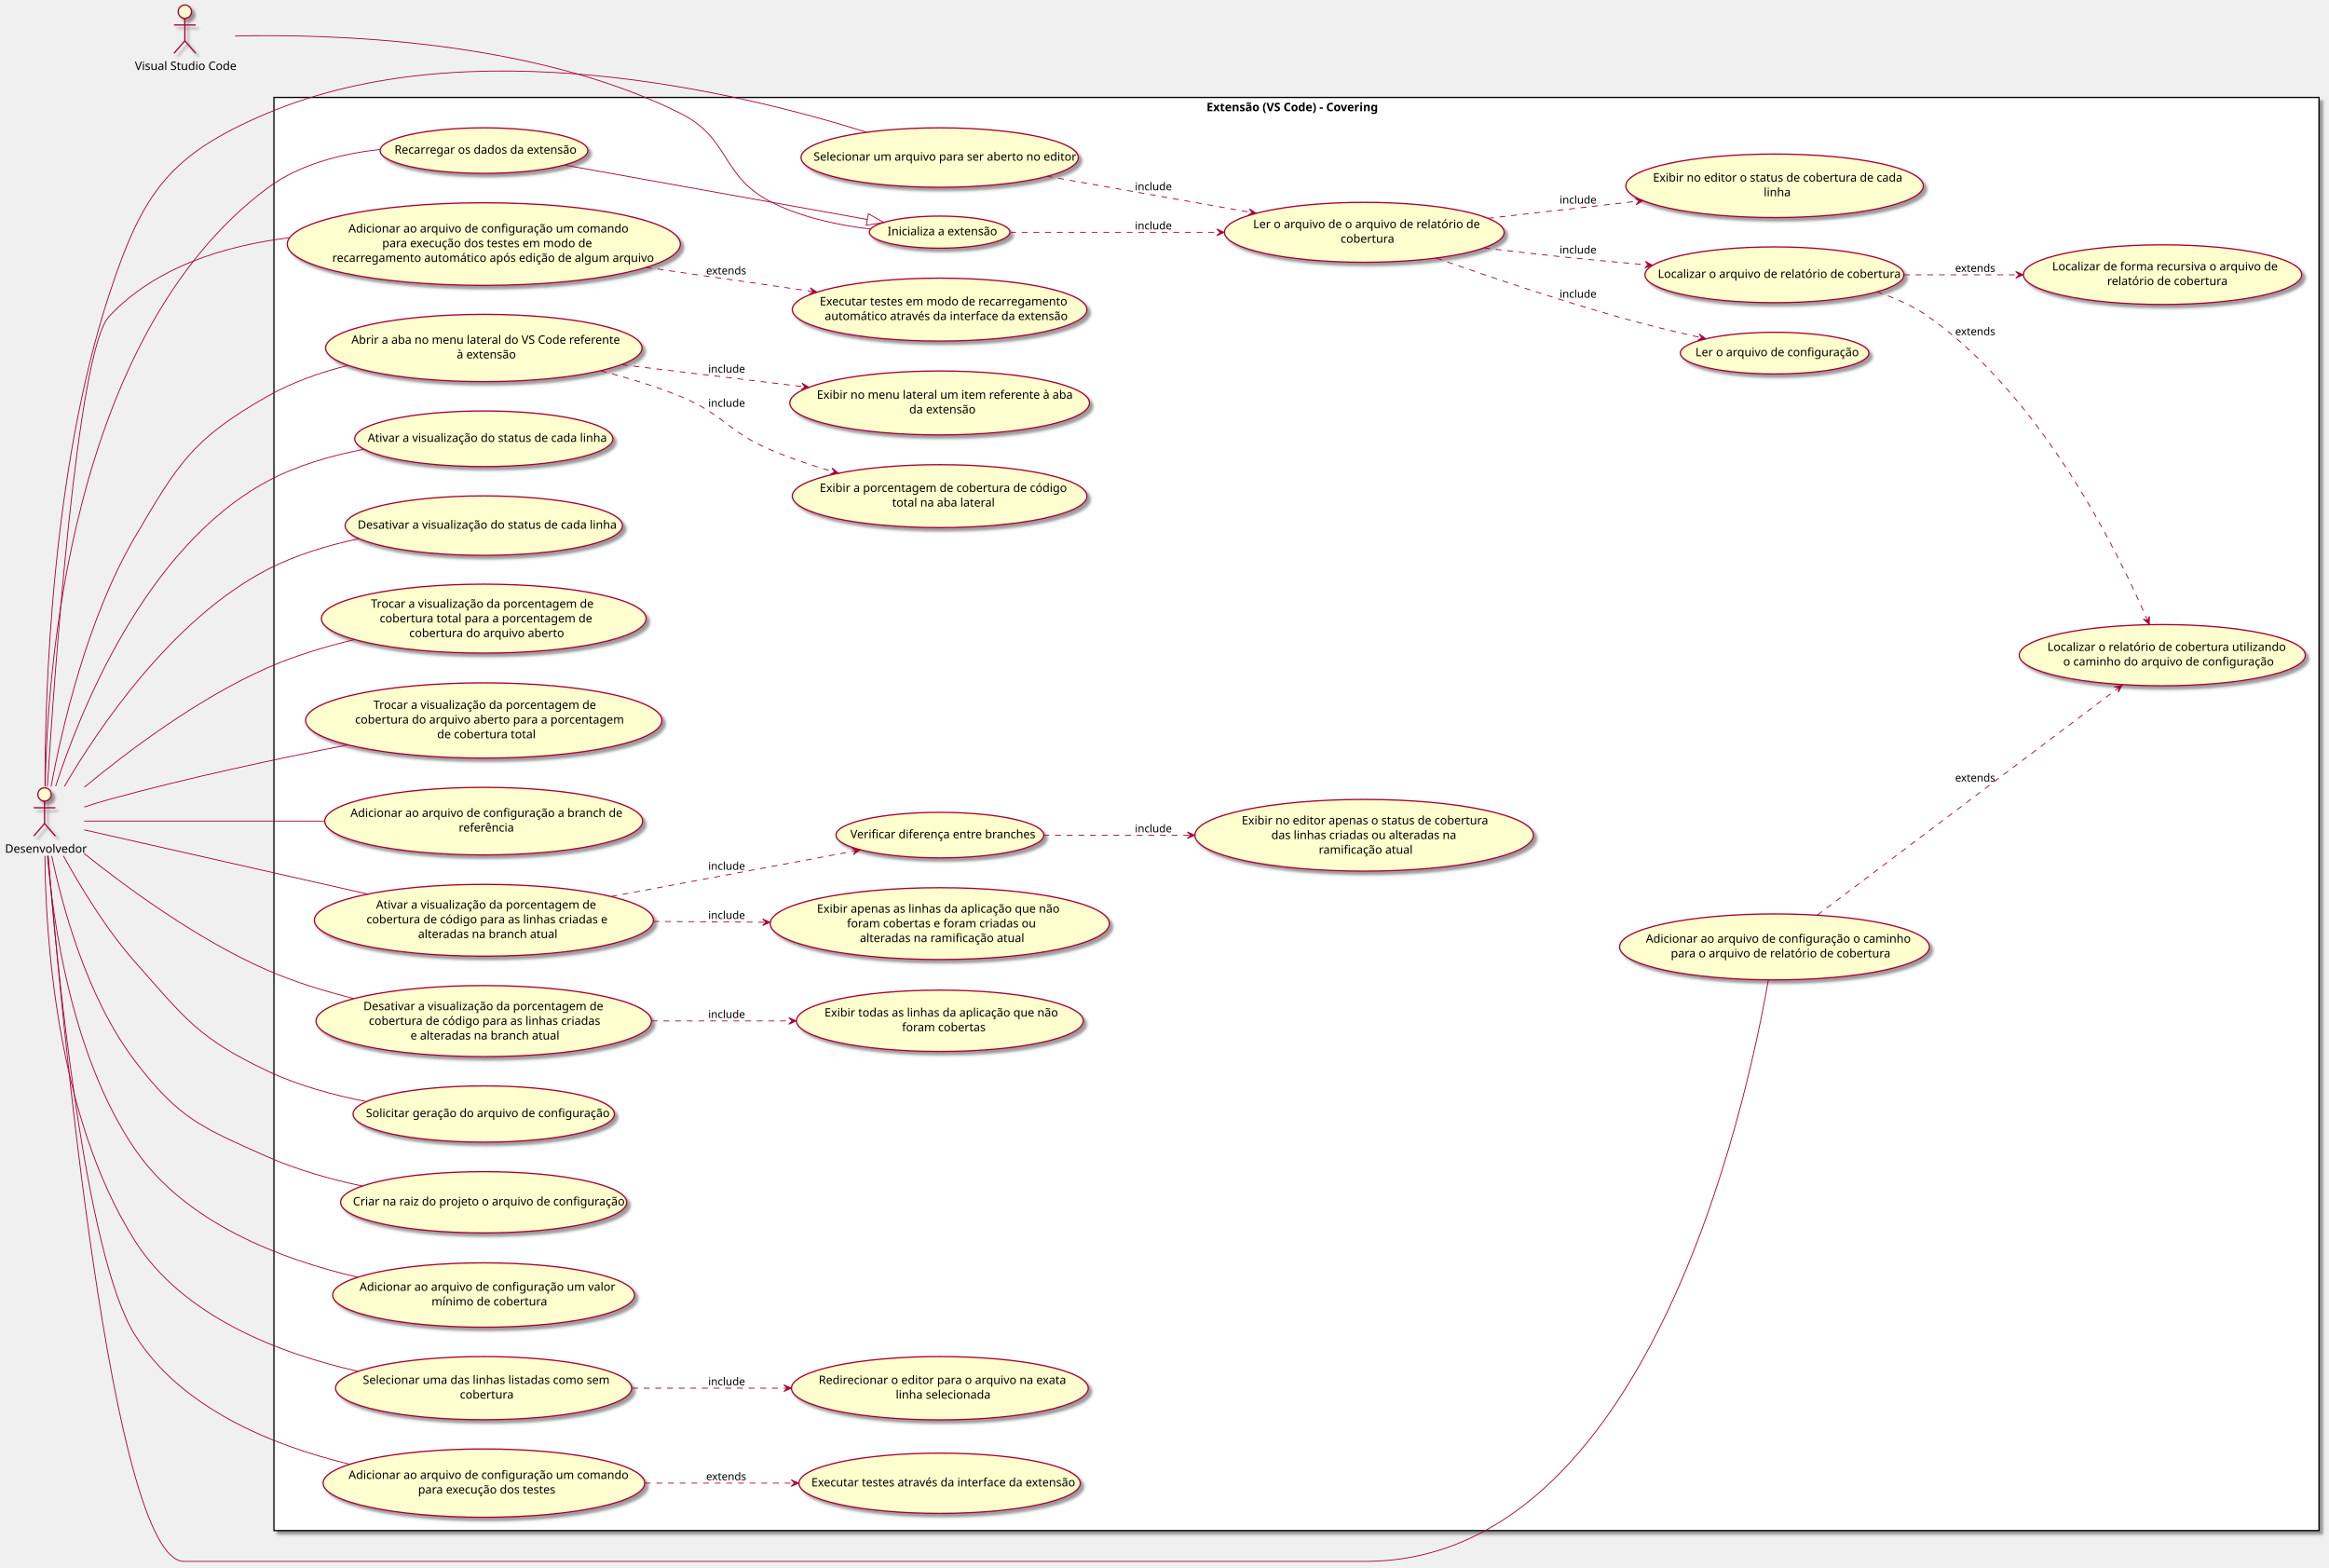
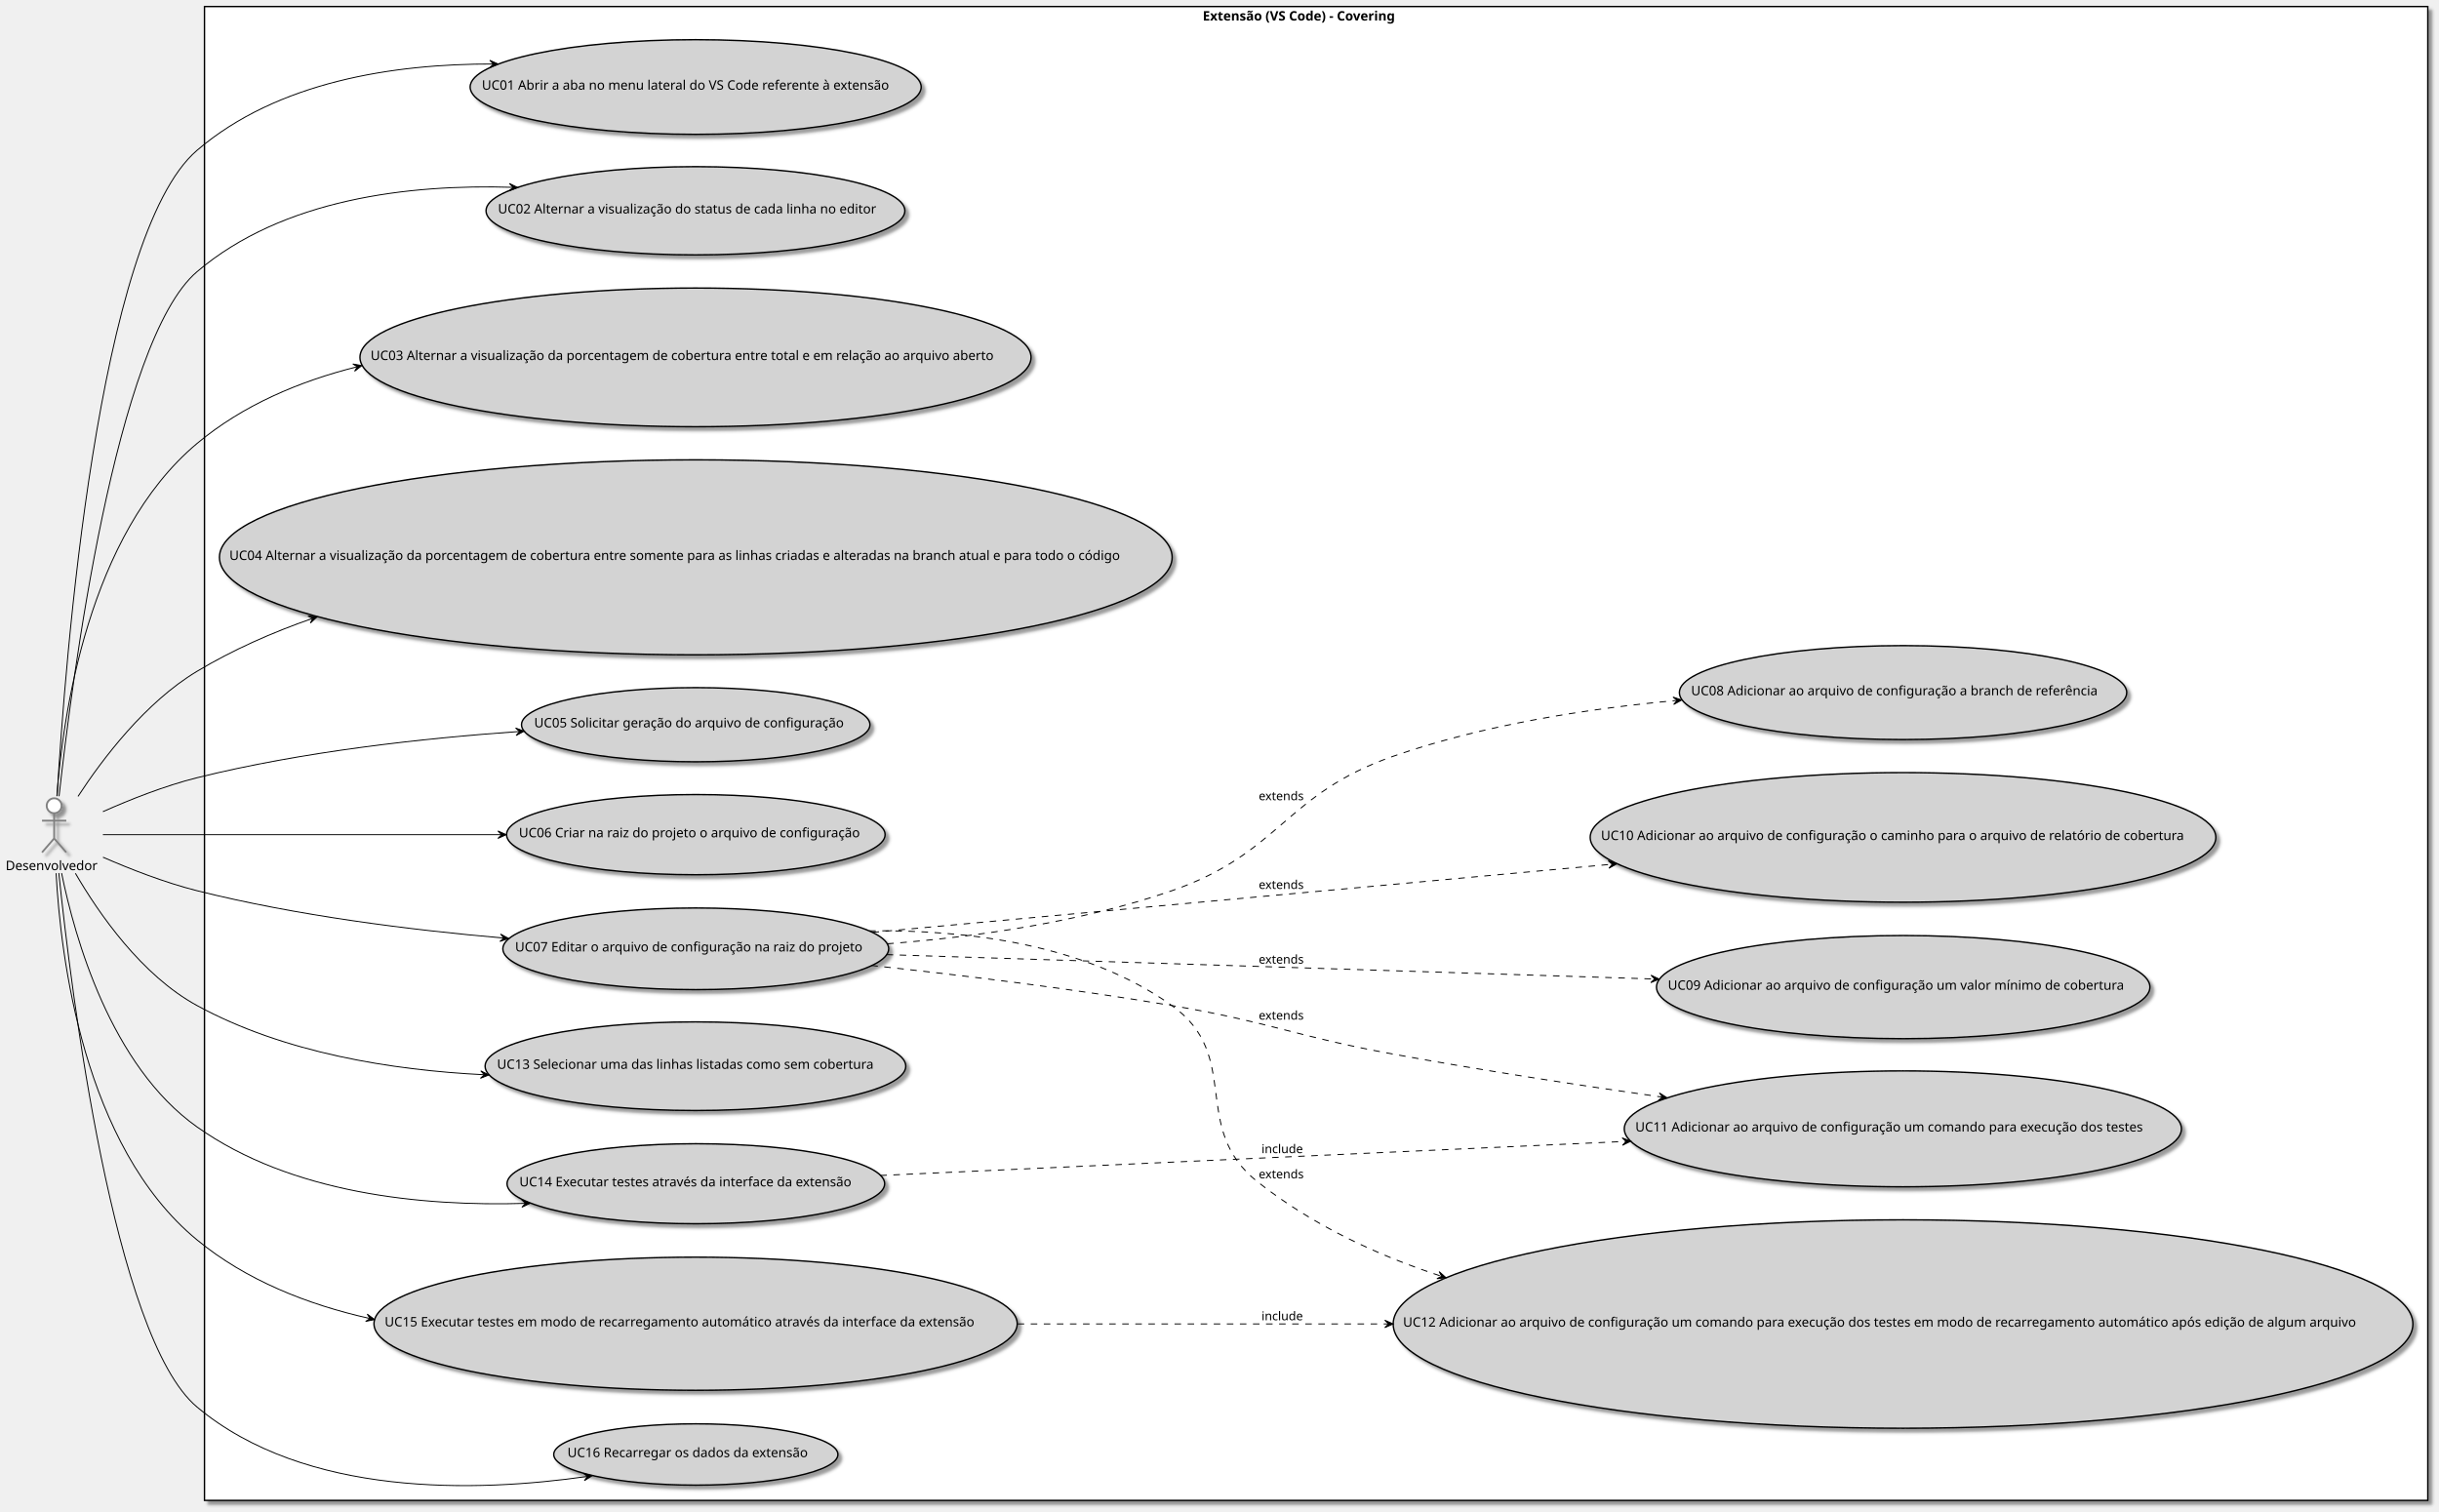
- <svg xmlns="http://www.w3.org/2000/svg" contentScriptType="application/ecmascript" contentStyleType="text/css" height="1882px" preserveAspectRatio="none" style="width:2797px;height:1882px;background:#FFFFFF;" version="1.1" viewBox="0 0 2797 1882" width="2797px" zoomAndPan="magnify">
+ <svg xmlns="http://www.w3.org/2000/svg" contentScriptType="application/ecmascript" contentStyleType="text/css" height="1619px" preserveAspectRatio="none" style="width:2612px;height:1619px;background:#FFFFFF;" version="1.1" viewBox="0 0 2612 1619" width="2612px" zoomAndPan="magnify">
  <defs>
-     <filter height="300%" id="fg1jw06of1gmp" width="300%" x="-1" y="-1">
+     <filter height="300%" id="fk56dog930phu" width="300%" x="-1" y="-1">
      <feGaussianBlur result="blurOut" stdDeviation="2.0" />
      <feColorMatrix in="blurOut" result="blurOut2" type="matrix" values="0 0 0 0 0 0 0 0 0 0 0 0 0 0 0 0 0 0 .4 0" />
      <feOffset dx="4.0" dy="4.0" in="blurOut2" result="blurOut3" />
      <feBlend in="SourceGraphic" in2="blurOut3" mode="normal" />
    </filter>
  </defs>
  <g>
-     <rect fill="#FFFFFF" filter="url(#fg1jw06of1gmp)" height="1721" style="stroke:#000000;stroke-width:1.5;" width="2456" x="329" y="117" />
-     <text fill="#000000" font-family="sans-serif" font-size="14" font-weight="bold" lengthAdjust="spacing" textLength="216" x="1449" y="133.533">Extensão (VS Code) - Covering</text>
-     <ellipse cx="1128.427" cy="278.785" fill="#FEFECE" filter="url(#fg1jw06of1gmp)" rx="84.427" ry="19.285" style="stroke:#A80036;stroke-width:1.5;" />
-     <text fill="#000000" font-family="sans-serif" font-size="14" lengthAdjust="spacing" textLength="125" x="1065.927" y="282.514">Inicializa a extensão</text>
-     <ellipse cx="1638.462" cy="278.992" fill="#FEFECE" filter="url(#fg1jw06of1gmp)" rx="167.962" ry="35.992" style="stroke:#A80036;stroke-width:1.5;" />
-     <text fill="#000000" font-family="sans-serif" font-size="14" lengthAdjust="spacing" textLength="263" x="1504.962" y="273.916">Ler o arquivo de o arquivo de relatório de</text>
-     <text fill="#000000" font-family="sans-serif" font-size="14" lengthAdjust="spacing" textLength="61" x="1609.962" y="291.526">cobertura</text>
-     <ellipse cx="2130.993" cy="329.999" fill="#FEFECE" filter="url(#fg1jw06of1gmp)" rx="155.493" ry="33.499" style="stroke:#A80036;stroke-width:1.5;" />
-     <text fill="#000000" font-family="sans-serif" font-size="14" lengthAdjust="spacing" textLength="280" x="1990.993" y="333.727">Localizar o arquivo de relatório de cobertura</text>
-     <ellipse cx="2597.117" cy="329.824" fill="#FEFECE" filter="url(#fg1jw06of1gmp)" rx="167.117" ry="35.824" style="stroke:#A80036;stroke-width:1.5;" />
-     <text fill="#000000" font-family="sans-serif" font-size="14" lengthAdjust="spacing" textLength="261" x="2464.617" y="324.747">Localizar de forma recursiva o arquivo de</text>
-     <text fill="#000000" font-family="sans-serif" font-size="14" lengthAdjust="spacing" textLength="137" x="2530.617" y="342.357">relatório de cobertura</text>
-     <ellipse cx="2596.785" cy="786.757" fill="#FEFECE" filter="url(#fg1jw06of1gmp)" rx="171.785" ry="36.757" style="stroke:#A80036;stroke-width:1.5;" />
-     <text fill="#000000" font-family="sans-serif" font-size="14" lengthAdjust="spacing" textLength="272" x="2458.785" y="781.681">Localizar o relatório de cobertura utilizando</text>
-     <text fill="#000000" font-family="sans-serif" font-size="14" lengthAdjust="spacing" textLength="242" x="2477.785" y="799.29">o caminho do arquivo de configuração</text>
-     <ellipse cx="1128.537" cy="189.207" fill="#FEFECE" filter="url(#fg1jw06of1gmp)" rx="166.537" ry="35.707" style="stroke:#A80036;stroke-width:1.5;" />
-     <text fill="#000000" font-family="sans-serif" font-size="14" lengthAdjust="spacing" textLength="303" x="977.037" y="192.936">Selecionar um arquivo para ser aberto no editor</text>
-     <ellipse cx="2131.16" cy="223.132" fill="#FEFECE" filter="url(#fg1jw06of1gmp)" rx="178.66" ry="38.132" style="stroke:#A80036;stroke-width:1.5;" />
-     <text fill="#000000" font-family="sans-serif" font-size="14" lengthAdjust="spacing" textLength="288" x="1985.159" y="218.056">Exibir no editor o status de cobertura de cada</text>
-     <text fill="#000000" font-family="sans-serif" font-size="14" lengthAdjust="spacing" textLength="30" x="2118.16" y="235.665">linha</text>
-     <ellipse cx="581.022" cy="417.904" fill="#FEFECE" filter="url(#fg1jw06of1gmp)" rx="190.022" ry="40.404" style="stroke:#A80036;stroke-width:1.5;" />
-     <text fill="#000000" font-family="sans-serif" font-size="14" lengthAdjust="spacing" textLength="314" x="422.022" y="412.828">Abrir a aba no menu lateral do VS Code referente</text>
-     <text fill="#000000" font-family="sans-serif" font-size="14" lengthAdjust="spacing" textLength="69" x="548.522" y="430.438">à extensão</text>
-     <ellipse cx="1128.459" cy="483.892" fill="#FEFECE" filter="url(#fg1jw06of1gmp)" rx="179.959" ry="38.392" style="stroke:#A80036;stroke-width:1.5;" />
-     <text fill="#000000" font-family="sans-serif" font-size="14" lengthAdjust="spacing" textLength="291" x="980.959" y="478.816">Exibir no menu lateral um item referente à aba</text>
-     <text fill="#000000" font-family="sans-serif" font-size="14" lengthAdjust="spacing" textLength="77" x="1091.959" y="496.425">da extensão</text>
-     <ellipse cx="1128.432" cy="595.786" fill="#FEFECE" filter="url(#fg1jw06of1gmp)" rx="176.932" ry="37.786" style="stroke:#A80036;stroke-width:1.5;" />
-     <text fill="#000000" font-family="sans-serif" font-size="14" lengthAdjust="spacing" textLength="284" x="984.432" y="590.71">Exibir a porcentagem de cobertura de código</text>
-     <text fill="#000000" font-family="sans-serif" font-size="14" lengthAdjust="spacing" textLength="118" x="1071.432" y="608.32">total na aba lateral</text>
-     <ellipse cx="581.014" cy="526.903" fill="#FEFECE" filter="url(#fg1jw06of1gmp)" rx="155.014" ry="33.403" style="stroke:#A80036;stroke-width:1.5;" />
-     <text fill="#000000" font-family="sans-serif" font-size="14" lengthAdjust="spacing" textLength="279" x="441.514" y="530.631">Ativar a visualização do status de cada linha</text>
-     <ellipse cx="581.037" cy="631.207" fill="#FEFECE" filter="url(#fg1jw06of1gmp)" rx="166.537" ry="35.707" style="stroke:#A80036;stroke-width:1.5;" />
-     <text fill="#000000" font-family="sans-serif" font-size="14" lengthAdjust="spacing" textLength="303" x="429.537" y="634.936">Desativar a visualização do status de cada linha</text>
-     <ellipse cx="580.987" cy="742.898" fill="#FEFECE" filter="url(#fg1jw06of1gmp)" rx="194.987" ry="41.398" style="stroke:#A80036;stroke-width:1.5;" />
-     <text fill="#000000" font-family="sans-serif" font-size="14" lengthAdjust="spacing" textLength="261" x="445.487" y="729.805">Trocar a visualização da porcentagem de</text>
-     <text fill="#000000" font-family="sans-serif" font-size="14" lengthAdjust="spacing" textLength="244" x="455.987" y="747.414">cobertura total para a porcentagem de</text>
-     <text fill="#000000" font-family="sans-serif" font-size="14" lengthAdjust="spacing" textLength="177" x="491.487" y="765.024">cobertura do arquivo aberto</text>
-     <ellipse cx="580.957" cy="865.191" fill="#FEFECE" filter="url(#fg1jw06of1gmp)" rx="213.957" ry="45.191" style="stroke:#A80036;stroke-width:1.5;" />
-     <text fill="#000000" font-family="sans-serif" font-size="14" lengthAdjust="spacing" textLength="261" x="448.457" y="851.311">Trocar a visualização da porcentagem de</text>
-     <text fill="#000000" font-family="sans-serif" font-size="14" lengthAdjust="spacing" textLength="309" x="426.457" y="868.92">cobertura do arquivo aberto para a porcentagem</text>
-     <text fill="#000000" font-family="sans-serif" font-size="14" lengthAdjust="spacing" textLength="116" x="524.957" y="886.529">de cobertura  total</text>
-     <ellipse cx="580.905" cy="986.081" fill="#FEFECE" filter="url(#fg1jw06of1gmp)" rx="190.905" ry="40.581" style="stroke:#A80036;stroke-width:1.5;" />
-     <text fill="#000000" font-family="sans-serif" font-size="14" lengthAdjust="spacing" textLength="316" x="420.905" y="981.005">Adicionar ao arquivo de configuração a branch de</text>
-     <text fill="#000000" font-family="sans-serif" font-size="14" lengthAdjust="spacing" textLength="64" x="550.905" y="998.614">referência</text>
-     <ellipse cx="2131.177" cy="424.036" fill="#FEFECE" filter="url(#fg1jw06of1gmp)" rx="113.177" ry="25.035" style="stroke:#A80036;stroke-width:1.5;" />
-     <text fill="#000000" font-family="sans-serif" font-size="14" lengthAdjust="spacing" textLength="190" x="2036.177" y="427.764">Ler o arquivo de configuração</text>
-     <ellipse cx="581.108" cy="1105.122" fill="#FEFECE" filter="url(#fg1jw06of1gmp)" rx="203.608" ry="43.122" style="stroke:#A80036;stroke-width:1.5;" />
-     <text fill="#000000" font-family="sans-serif" font-size="14" lengthAdjust="spacing" textLength="255" x="451.608" y="1091.241">Ativar a visualização da porcentagem de</text>
-     <text fill="#000000" font-family="sans-serif" font-size="14" lengthAdjust="spacing" textLength="282" x="440.108" y="1108.85">cobertura de código para as linhas criadas e</text>
-     <text fill="#000000" font-family="sans-serif" font-size="14" lengthAdjust="spacing" textLength="162" x="502.108" y="1126.459">alteradas na branch atual</text>
-     <ellipse cx="580.942" cy="1226.188" fill="#FEFECE" filter="url(#fg1jw06of1gmp)" rx="201.442" ry="42.688" style="stroke:#A80036;stroke-width:1.5;" />
-     <text fill="#000000" font-family="sans-serif" font-size="14" lengthAdjust="spacing" textLength="279" x="436.442" y="1213.096">Desativar a visualização da porcentagem de</text>
-     <text fill="#000000" font-family="sans-serif" font-size="14" lengthAdjust="spacing" textLength="270" x="442.942" y="1230.705">cobertura de código para as linhas criadas</text>
-     <text fill="#000000" font-family="sans-serif" font-size="14" lengthAdjust="spacing" textLength="174" x="492.942" y="1248.314">e alteradas na branch atual</text>
-     <ellipse cx="1128.739" cy="1002.848" fill="#FEFECE" filter="url(#fg1jw06of1gmp)" rx="124.739" ry="27.348" style="stroke:#A80036;stroke-width:1.5;" />
-     <text fill="#000000" font-family="sans-serif" font-size="14" lengthAdjust="spacing" textLength="215" x="1021.239" y="1006.576">Verificar diferença entre branches</text>
-     <ellipse cx="1638.27" cy="1003.054" fill="#FEFECE" filter="url(#fg1jw06of1gmp)" rx="203.27" ry="43.054" style="stroke:#A80036;stroke-width:1.5;" />
-     <text fill="#000000" font-family="sans-serif" font-size="14" lengthAdjust="spacing" textLength="284" x="1491.27" y="989.961">Exibir no editor apenas o status de cobertura</text>
-     <text fill="#000000" font-family="sans-serif" font-size="14" lengthAdjust="spacing" textLength="217" x="1526.77" y="1007.571">das linhas criadas ou alteradas na</text>
-     <text fill="#000000" font-family="sans-serif" font-size="14" lengthAdjust="spacing" textLength="107" x="1583.77" y="1025.18">ramificação atual</text>
-     <ellipse cx="580.93" cy="1337.786" fill="#FEFECE" filter="url(#fg1jw06of1gmp)" rx="156.93" ry="33.786" style="stroke:#A80036;stroke-width:1.5;" />
-     <text fill="#000000" font-family="sans-serif" font-size="14" lengthAdjust="spacing" textLength="283" x="439.43" y="1341.514">Solicitar geração do arquivo de configuração</text>
-     <ellipse cx="580.84" cy="1443.768" fill="#FEFECE" filter="url(#fg1jw06of1gmp)" rx="171.84" ry="36.768" style="stroke:#A80036;stroke-width:1.5;" />
-     <text fill="#000000" font-family="sans-serif" font-size="14" lengthAdjust="spacing" textLength="314" x="423.84" y="1447.497">Criar na raiz do projeto o arquivo de configuração</text>
-     <ellipse cx="580.762" cy="1555.152" fill="#FEFECE" filter="url(#fg1jw06of1gmp)" rx="181.262" ry="38.652" style="stroke:#A80036;stroke-width:1.5;" />
-     <text fill="#000000" font-family="sans-serif" font-size="14" lengthAdjust="spacing" textLength="294" x="431.762" y="1550.076">Adicionar ao arquivo de configuração um valor</text>
-     <text fill="#000000" font-family="sans-serif" font-size="14" lengthAdjust="spacing" textLength="129" x="518.262" y="1567.686">mínimo de cobertura</text>
-     <ellipse cx="2131.064" cy="1137.113" fill="#FEFECE" filter="url(#fg1jw06of1gmp)" rx="186.064" ry="39.613" style="stroke:#A80036;stroke-width:1.5;" />
-     <text fill="#000000" font-family="sans-serif" font-size="14" lengthAdjust="spacing" textLength="305" x="1976.564" y="1132.037">Adicionar ao arquivo de configuração o caminho</text>
-     <text fill="#000000" font-family="sans-serif" font-size="14" lengthAdjust="spacing" textLength="253" x="2006.564" y="1149.646">para o arquivo de relatório de cobertura</text>
-     <ellipse cx="1128.711" cy="1225.842" fill="#FEFECE" filter="url(#fg1jw06of1gmp)" rx="172.211" ry="36.842" style="stroke:#A80036;stroke-width:1.5;" />
-     <text fill="#000000" font-family="sans-serif" font-size="14" lengthAdjust="spacing" textLength="273" x="990.211" y="1220.766">Exibir todas as linhas da aplicação que não</text>
-     <text fill="#000000" font-family="sans-serif" font-size="14" lengthAdjust="spacing" textLength="95" x="1083.211" y="1238.376">foram cobertas</text>
-     <ellipse cx="1128.637" cy="1109.127" fill="#FEFECE" filter="url(#fg1jw06of1gmp)" rx="203.637" ry="43.127" style="stroke:#A80036;stroke-width:1.5;" />
-     <text fill="#000000" font-family="sans-serif" font-size="14" lengthAdjust="spacing" textLength="285" x="981.137" y="1096.035">Exibir apenas as linhas da aplicação que não</text>
-     <text fill="#000000" font-family="sans-serif" font-size="14" lengthAdjust="spacing" textLength="217" x="1017.137" y="1113.644">foram cobertas e foram criadas ou</text>
-     <text fill="#000000" font-family="sans-serif" font-size="14" lengthAdjust="spacing" textLength="190" x="1032.637" y="1131.253">alteradas na ramificação atual</text>
-     <ellipse cx="580.795" cy="1666.959" fill="#FEFECE" filter="url(#fg1jw06of1gmp)" rx="177.795" ry="37.959" style="stroke:#A80036;stroke-width:1.5;" />
-     <text fill="#000000" font-family="sans-serif" font-size="14" lengthAdjust="spacing" textLength="286" x="435.795" y="1661.883">Selecionar uma das linhas listadas como sem</text>
-     <text fill="#000000" font-family="sans-serif" font-size="14" lengthAdjust="spacing" textLength="61" x="552.295" y="1679.492">cobertura</text>
-     <ellipse cx="1128.727" cy="1667.045" fill="#FEFECE" filter="url(#fg1jw06of1gmp)" rx="178.227" ry="38.045" style="stroke:#A80036;stroke-width:1.5;" />
-     <text fill="#000000" font-family="sans-serif" font-size="14" lengthAdjust="spacing" textLength="287" x="983.227" y="1661.969">Redirecionar o editor para o arquivo na exata</text>
-     <text fill="#000000" font-family="sans-serif" font-size="14" lengthAdjust="spacing" textLength="110" x="1075.727" y="1679.579">linha selecionada</text>
-     <ellipse cx="581.117" cy="1781.023" fill="#FEFECE" filter="url(#fg1jw06of1gmp)" rx="193.117" ry="41.023" style="stroke:#A80036;stroke-width:1.5;" />
-     <text fill="#000000" font-family="sans-serif" font-size="14" lengthAdjust="spacing" textLength="321" x="418.617" y="1775.947">Adicionar ao arquivo de configuração um comando</text>
-     <text fill="#000000" font-family="sans-serif" font-size="14" lengthAdjust="spacing" textLength="162" x="502.117" y="1793.557">para execução dos testes</text>
-     <ellipse cx="1128.446" cy="1781.189" fill="#FEFECE" filter="url(#fg1jw06of1gmp)" rx="168.946" ry="36.189" style="stroke:#A80036;stroke-width:1.5;" />
-     <text fill="#000000" font-family="sans-serif" font-size="14" lengthAdjust="spacing" textLength="308" x="974.446" y="1784.918">Executar testes através da interface da extensão</text>
-     <ellipse cx="581.038" cy="293.108" fill="#FEFECE" filter="url(#fg1jw06of1gmp)" rx="236.038" ry="49.608" style="stroke:#A80036;stroke-width:1.5;" />
-     <text fill="#000000" font-family="sans-serif" font-size="14" lengthAdjust="spacing" textLength="321" x="418.538" y="279.227">Adicionar ao arquivo de configuração um comando</text>
-     <text fill="#000000" font-family="sans-serif" font-size="14" lengthAdjust="spacing" textLength="244" x="459.038" y="296.836">para execução dos testes em modo de</text>
-     <text fill="#000000" font-family="sans-serif" font-size="14" lengthAdjust="spacing" textLength="368" x="399.038" y="314.445">recarregamento automático após edição de algum arquivo</text>
-     <ellipse cx="1128.432" cy="371.786" fill="#FEFECE" filter="url(#fg1jw06of1gmp)" rx="176.932" ry="37.786" style="stroke:#A80036;stroke-width:1.5;" />
-     <text fill="#000000" font-family="sans-serif" font-size="14" lengthAdjust="spacing" textLength="284" x="984.432" y="366.71">Executar testes em modo de recarregamento</text>
-     <text fill="#000000" font-family="sans-serif" font-size="14" lengthAdjust="spacing" textLength="280" x="990.432" y="384.32">automático através da interface da extensão</text>
-     <ellipse cx="581.239" cy="180.848" fill="#FEFECE" filter="url(#fg1jw06of1gmp)" rx="124.739" ry="27.348" style="stroke:#A80036;stroke-width:1.5;" />
-     <text fill="#000000" font-family="sans-serif" font-size="14" lengthAdjust="spacing" textLength="215" x="473.739" y="184.576">Recarregar os dados da extensão</text>
-     <ellipse cx="53.5" cy="954" fill="#FEFECE" filter="url(#fg1jw06of1gmp)" rx="8" ry="8" style="stroke:#A80036;stroke-width:1.5;" />
-     <path d="M53.5,962 L53.5,989 M40.5,970 L66.5,970 M53.5,989 L40.5,1004 M53.5,989 L66.5,1004 " fill="none" filter="url(#fg1jw06of1gmp)" style="stroke:#A80036;stroke-width:1.5;" />
-     <text fill="#000000" font-family="sans-serif" font-size="14" lengthAdjust="spacing" textLength="95" x="6" y="1024.033">Desenvolvedor</text>
-     <ellipse cx="222" cy="14" fill="#FEFECE" filter="url(#fg1jw06of1gmp)" rx="8" ry="8" style="stroke:#A80036;stroke-width:1.5;" />
-     <path d="M222,22 L222,49 M209,30 L235,30 M222,49 L209,64 M222,49 L235,64 " fill="none" filter="url(#fg1jw06of1gmp)" style="stroke:#A80036;stroke-width:1.5;" />
-     <text fill="#000000" font-family="sans-serif" font-size="14" lengthAdjust="spacing" textLength="120" x="162" y="84.033">Visual Studio Code</text>
-     <path d="M282.22,43.28 C393.3,40.63 637.84,46.52 817,136 C877.17,166.05 865.29,211.04 925,242 C961.96,261.17 1007.22,270.55 1045.57,275.09 " fill="none" id="VSCode-UC00" style="stroke:#A80036;stroke-width:1.0;" />
-     <path d="M1213.1,279 C1281.38,279 1380.14,279 1465.22,279 " fill="none" id="UC00-to-UC01" style="stroke:#A80036;stroke-width:1.0;stroke-dasharray:7.0,7.0;" />
-     <polygon fill="#A80036" points="1470.28,279,1461.28,275,1465.28,279,1461.28,283,1470.28,279" style="stroke:#A80036;stroke-width:1.0;" />
-     <text fill="#000000" font-family="sans-serif" font-size="13" lengthAdjust="spacing" textLength="41" x="1363" y="275.495">include</text>
-     <path d="M1725.08,309.97 C1785.96,331.41 1869.93,359.8 1945,381 C1976.93,390.02 2012.34,398.59 2043.56,405.67 " fill="none" id="UC01-to-UC13" style="stroke:#A80036;stroke-width:1.0;stroke-dasharray:7.0,7.0;" />
-     <polygon fill="#A80036" points="2048.53,406.8,2040.632,400.916,2043.653,405.699,2038.87,408.719,2048.53,406.8" style="stroke:#A80036;stroke-width:1.0;" />
-     <text fill="#000000" font-family="sans-serif" font-size="13" lengthAdjust="spacing" textLength="41" x="1873" y="357.495">include</text>
-     <path d="M53.99,944.13 C53.92,841.02 60.92,567.72 131,354 C171.05,231.87 202.57,185.92 321,136 C565.22,33.06 888.08,110.87 1040.6,158.75 " fill="none" id="Dev-UC03" style="stroke:#A80036;stroke-width:1.0;" />
-     <path d="M1257.03,211.59 C1332.24,224.92 1427.3,241.76 1503.59,255.28 " fill="none" id="UC03-to-UC01" style="stroke:#A80036;stroke-width:1.0;stroke-dasharray:7.0,7.0;" />
-     <polygon fill="#A80036" points="1508.59,256.16,1500.427,250.65,1503.667,255.287,1499.03,258.527,1508.59,256.16" style="stroke:#A80036;stroke-width:1.0;" />
-     <text fill="#000000" font-family="sans-serif" font-size="13" lengthAdjust="spacing" textLength="41" x="1363" y="228.495">include</text>
-     <path d="M1787,262.16 C1844.1,255.64 1909.65,248.16 1968.06,241.49 " fill="none" id="UC01-to-UC04" style="stroke:#A80036;stroke-width:1.0;stroke-dasharray:7.0,7.0;" />
-     <polygon fill="#A80036" points="1973.32,240.89,1963.921,237.947,1968.353,241.463,1964.837,245.894,1973.32,240.89" style="stroke:#A80036;stroke-width:1.0;" />
-     <text fill="#000000" font-family="sans-serif" font-size="13" lengthAdjust="spacing" textLength="41" x="1873" y="244.495">include</text>
-     <path d="M1782.34,297.71 C1811.95,301.34 1842.97,304.95 1872,308 C1906.73,311.65 1944.14,315.1 1979.4,318.15 " fill="none" id="UC01-to-UC02" style="stroke:#A80036;stroke-width:1.0;stroke-dasharray:7.0,7.0;" />
-     <polygon fill="#A80036" points="1984.59,318.6,1975.967,313.842,1979.609,318.171,1975.28,321.812,1984.59,318.6" style="stroke:#A80036;stroke-width:1.0;" />
-     <text fill="#000000" font-family="sans-serif" font-size="13" lengthAdjust="spacing" textLength="41" x="1873" y="304.495">include</text>
-     <path d="M2286.51,330 C2330.8,330 2379.36,330 2424.6,330 " fill="none" id="UC02-to-UC02.1" style="stroke:#A80036;stroke-width:1.0;stroke-dasharray:7.0,7.0;" />
-     <polygon fill="#A80036" points="2429.82,330,2420.82,326,2424.82,330,2420.82,334,2429.82,330" style="stroke:#A80036;stroke-width:1.0;" />
-     <text fill="#000000" font-family="sans-serif" font-size="13" lengthAdjust="spacing" textLength="46" x="2348" y="326.495">extends</text>
-     <path d="M2253.95,350.54 C2276.2,357.81 2298.28,367.66 2317,381 C2452.75,477.68 2543.5,662.42 2579.09,745.14 " fill="none" id="UC02-to-UC02.2" style="stroke:#A80036;stroke-width:1.0;stroke-dasharray:7.0,7.0;" />
-     <polygon fill="#A80036" points="2581.15,749.96,2581.307,740.112,2579.193,745.359,2573.946,743.244,2581.15,749.96" style="stroke:#A80036;stroke-width:1.0;" />
-     <text fill="#000000" font-family="sans-serif" font-size="13" lengthAdjust="spacing" textLength="46" x="2348" y="402.495">extends</text>
-     <path d="M61.37,944.45 C73.73,877.67 104.01,743.94 162,645 C214.15,556.03 231.41,527.07 321,476 C350.42,459.23 384.3,447.31 417.65,438.83 " fill="none" id="Dev-UC05" style="stroke:#A80036;stroke-width:1.0;" />
-     <path d="M746.78,437.94 C816.46,446.37 897.35,456.15 966.61,464.53 " fill="none" id="UC05-to-UC06" style="stroke:#A80036;stroke-width:1.0;stroke-dasharray:7.0,7.0;" />
-     <polygon fill="#A80036" points="971.58,465.13,963.126,460.077,966.616,464.529,962.165,468.02,971.58,465.13" style="stroke:#A80036;stroke-width:1.0;" />
-     <text fill="#000000" font-family="sans-serif" font-size="13" lengthAdjust="spacing" textLength="41" x="850.5" y="447.495">include</text>
-     <path d="M721.47,445.28 C753.43,453.48 786.86,463.66 817,476 C868.64,497.13 873.66,518.15 925,540 C949.33,550.35 976.12,559.33 1002.02,566.89 " fill="none" id="UC05-to-UC07" style="stroke:#A80036;stroke-width:1.0;stroke-dasharray:7.0,7.0;" />
-     <polygon fill="#A80036" points="1006.84,568.28,999.315,561.926,1002.039,566.884,997.081,569.608,1006.84,568.28" style="stroke:#A80036;stroke-width:1.0;" />
-     <text fill="#000000" font-family="sans-serif" font-size="13" lengthAdjust="spacing" textLength="41" x="850.5" y="488.495">include</text>
-     <path d="M66.83,944.21 C95.11,856.98 173.81,657.09 321,578 C356.32,559.02 397.76,547.06 437,539.53 " fill="none" id="Dev-UC08" style="stroke:#A80036;stroke-width:1.0;" />
-     <path d="M77.33,944.33 C116.96,876.57 205.42,744.03 321,684 C354.91,666.39 394.15,654.63 431.68,646.77 " fill="none" id="Dev-UC09" style="stroke:#A80036;stroke-width:1.0;" />
-     <path d="M101.24,945.39 C152,903.39 237.1,838.88 321,802 C353.72,787.62 390.37,776.54 425.56,768.08 " fill="none" id="Dev-UC10" style="stroke:#A80036;stroke-width:1.0;" />
-     <path d="M101.16,969.16 C110.95,965.9 121.26,962.68 131,960 C225.41,934.07 332.63,911.14 418.61,894.31 " fill="none" id="Dev-UC11" style="stroke:#A80036;stroke-width:1.0;" />
-     <path d="M101.13,986 C165.63,986 285.86,986 389.71,986 " fill="none" id="Dev-UC12" style="stroke:#A80036;stroke-width:1.0;" />
-     <path d="M57,1027.68 C63.37,1103.89 85.61,1268.18 162,1380 C222.19,1468.1 335.93,1511.97 429.58,1533.75 " fill="none" id="Dev-UC20" style="stroke:#A80036;stroke-width:1.0;" />
-     <path d="M57.82,1027.69 C72.37,1203.44 133.66,1875 221,1875 C221,1875 221,1875 1639.5,1875 C1977.95,1875 2096.94,1329.97 2123.71,1176.68 " fill="none" id="Dev-UC21" style="stroke:#A80036;stroke-width:1.0;" />
-     <path d="M57.69,1027.92 C67.63,1150.52 101.15,1505.92 162,1603 C217.34,1691.3 326.9,1735.87 419.97,1758.33 " fill="none" id="Dev-UC26" style="stroke:#A80036;stroke-width:1.0;" />
-     <path d="M56.95,944.4 C65.01,814.29 92.36,421.27 131,380 C186.22,321.02 268.47,295.18 347.55,285.46 " fill="none" id="Dev-UC28" style="stroke:#A80036;stroke-width:1.0;" />
-     <path d="M2182.54,1098.88 C2271.44,1031.82 2454.85,893.47 2544.46,825.88 " fill="none" id="UC21-to-UC02.2" style="stroke:#A80036;stroke-width:1.0;stroke-dasharray:7.0,7.0;" />
-     <polygon fill="#A80036" points="2548.65,822.72,2539.054,824.937,2544.655,825.727,2543.865,831.328,2548.65,822.72" style="stroke:#A80036;stroke-width:1.0;" />
-     <text fill="#000000" font-family="sans-serif" font-size="13" lengthAdjust="spacing" textLength="46" x="2348" y="938.495">extends</text>
-     <path d="M101.13,996.56 C176.74,1013.68 328.96,1048.15 441.57,1073.65 " fill="none" id="Dev-UC14" style="stroke:#A80036;stroke-width:1.0;" />
-     <path d="M101.02,1024.95 C151.93,1065.65 237.48,1128.56 321,1165 C353.5,1179.18 389.79,1190.34 424.68,1199.01 " fill="none" id="Dev-UC15" style="stroke:#A80036;stroke-width:1.0;" />
-     <path d="M733.95,1076.59 C827.73,1059.05 945.38,1037.05 1027.51,1021.7 " fill="none" id="UC14-to-UC16" style="stroke:#A80036;stroke-width:1.0;stroke-dasharray:7.0,7.0;" />
-     <polygon fill="#A80036" points="1032.87,1020.69,1023.284,1018.431,1027.957,1021.618,1024.769,1026.292,1032.87,1020.69" style="stroke:#A80036;stroke-width:1.0;" />
-     <text fill="#000000" font-family="sans-serif" font-size="13" lengthAdjust="spacing" textLength="41" x="850.5" y="1044.495">include</text>
-     <path d="M1253.12,1003 C1306.25,1003 1369.83,1003 1429.83,1003 " fill="none" id="UC16-to-UC17" style="stroke:#A80036;stroke-width:1.0;stroke-dasharray:7.0,7.0;" />
-     <polygon fill="#A80036" points="1434.89,1003,1425.89,999,1429.89,1003,1425.89,1007,1434.89,1003" style="stroke:#A80036;stroke-width:1.0;" />
-     <text fill="#000000" font-family="sans-serif" font-size="13" lengthAdjust="spacing" textLength="41" x="1363" y="999.495">include</text>
-     <path d="M784.74,1106.49 C828.8,1106.81 875.48,1107.15 919.74,1107.48 " fill="none" id="UC14-to-UC23" style="stroke:#A80036;stroke-width:1.0;stroke-dasharray:7.0,7.0;" />
-     <polygon fill="#A80036" points="924.84,1107.51,915.863,1103.459,919.84,1107.481,915.817,1111.458,924.84,1107.51" style="stroke:#A80036;stroke-width:1.0;" />
-     <text fill="#000000" font-family="sans-serif" font-size="13" lengthAdjust="spacing" textLength="41" x="850.5" y="1103.495">include</text>
-     <path d="M76.17,1027.76 C95.86,1063.59 127.1,1115.54 162,1155 C222.66,1223.59 238.3,1246.7 321,1286 C357.87,1303.52 400.4,1315.14 440.21,1322.85 " fill="none" id="Dev-UC18" style="stroke:#A80036;stroke-width:1.0;" />
-     <path d="M62.12,1027.87 C74.62,1087.48 104.11,1198 162,1274 C214.85,1343.38 241.29,1353.62 321,1389 C356.61,1404.8 397.03,1416.17 435.17,1424.31 " fill="none" id="Dev-UC19" style="stroke:#A80036;stroke-width:1.0;" />
-     <path d="M782.8,1226 C837.98,1226 897.39,1226 951.09,1226 " fill="none" id="UC15-to-UC22" style="stroke:#A80036;stroke-width:1.0;stroke-dasharray:7.0,7.0;" />
-     <polygon fill="#A80036" points="956.27,1226,947.27,1222,951.27,1226,947.27,1230,956.27,1226" style="stroke:#A80036;stroke-width:1.0;" />
-     <text fill="#000000" font-family="sans-serif" font-size="13" lengthAdjust="spacing" textLength="41" x="850.5" y="1222.495">include</text>
-     <path d="M53.93,1027.81 C54.61,1119.05 66.76,1339.84 162,1490 C219.72,1581.01 335.05,1625.29 429.97,1646.8 " fill="none" id="Dev-UC24" style="stroke:#A80036;stroke-width:1.0;" />
-     <path d="M759.11,1667 C818.72,1667 885.31,1667 945.3,1667 " fill="none" id="UC24-to-UC25" style="stroke:#A80036;stroke-width:1.0;stroke-dasharray:7.0,7.0;" />
-     <polygon fill="#A80036" points="950.35,1667,941.35,1663,945.35,1667,941.35,1671,950.35,1667" style="stroke:#A80036;stroke-width:1.0;" />
-     <text fill="#000000" font-family="sans-serif" font-size="13" lengthAdjust="spacing" textLength="41" x="850.5" y="1663.495">include</text>
-     <path d="M774.32,1781 C832.83,1781 896.76,1781 953.96,1781 " fill="none" id="UC26-to-UC27" style="stroke:#A80036;stroke-width:1.0;stroke-dasharray:7.0,7.0;" />
-     <polygon fill="#A80036" points="959.12,1781,950.12,1777,954.12,1781,950.12,1785,959.12,1781" style="stroke:#A80036;stroke-width:1.0;" />
-     <text fill="#000000" font-family="sans-serif" font-size="13" lengthAdjust="spacing" textLength="46" x="848" y="1777.495">extends</text>
-     <path d="M775.86,321.07 C841.69,330.61 914.22,341.11 976.23,350.09 " fill="none" id="UC28-to-UC29" style="stroke:#A80036;stroke-width:1.0;stroke-dasharray:7.0,7.0;" />
-     <polygon fill="#A80036" points="981.43,350.85,973.11,345.58,976.483,350.121,971.943,353.495,981.43,350.85" style="stroke:#A80036;stroke-width:1.0;" />
-     <text fill="#000000" font-family="sans-serif" font-size="13" lengthAdjust="spacing" textLength="46" x="848" y="329.495">extends</text>
-     <path d="M54.33,944.42 C56.29,812.95 82.1,404.41 321,226 C359.49,197.26 410.11,184.54 456.38,179.53 " fill="none" id="Dev-UC30" style="stroke:#A80036;stroke-width:1.0;" />
-     <path d="M678.27,198.29 C781.18,216.78 942.82,245.82 1041.57,263.56 " fill="none" id="UC30-to-UC00" style="stroke:#A80036;stroke-width:1.0;" />
-     <polygon fill="none" points="1042.9,256.69,1061.34,267.11,1040.42,270.47,1042.9,256.69" style="stroke:#A80036;stroke-width:1.0;" />
+     <rect fill="#FFFFFF" filter="url(#fk56dog930phu)" height="1600" style="stroke:#000000;stroke-width:1.5;" width="2381" x="219" y="7" />
+     <text fill="#000000" font-family="sans-serif" font-size="14" font-weight="bold" lengthAdjust="spacing" textLength="243" x="1288" y="21.995">Extensão (VS Code) - Covering</text>
+     <ellipse cx="745.006" cy="93.201" fill="#D3D3D3" filter="url(#fk56dog930phu)" rx="241.506" ry="50.701" style="stroke:#000000;stroke-width:1.5;" />
+     <text fill="#000000" font-family="sans-serif" font-size="14" lengthAdjust="spacing" textLength="458" x="516.006" y="96.048">UC01 Abrir a aba no menu lateral do VS Code referente à extensão</text>
+     <ellipse cx="744.783" cy="225.757" fill="#D3D3D3" filter="url(#fk56dog930phu)" rx="224.283" ry="47.257" style="stroke:#000000;stroke-width:1.5;" />
+     <text fill="#000000" font-family="sans-serif" font-size="14" lengthAdjust="spacing" textLength="423" x="533.283" y="228.603">UC02 Alternar a visualização do status de cada linha no editor</text>
+     <ellipse cx="744.837" cy="382.767" fill="#D3D3D3" filter="url(#fk56dog930phu)" rx="359.337" ry="74.267" style="stroke:#000000;stroke-width:1.5;" />
+     <text fill="#000000" font-family="sans-serif" font-size="14" lengthAdjust="spacing" textLength="696" x="396.837" y="385.614">UC03 Alternar a visualização da porcentagem de cobertura entre total e em relação ao arquivo aberto</text>
+     <ellipse cx="745.139" cy="596.928" fill="#D3D3D3" filter="url(#fk56dog930phu)" rx="510.139" ry="104.428" style="stroke:#000000;stroke-width:1.5;" />
+     <text fill="#000000" font-family="sans-serif" font-size="14" lengthAdjust="spacing" textLength="999" x="245.639" y="599.774">UC04 Alternar a visualização da porcentagem de cobertura entre somente para as linhas criadas e alteradas na branch atual e para todo o código</text>
+     <ellipse cx="745.078" cy="776.216" fill="#D3D3D3" filter="url(#fk56dog930phu)" rx="186.578" ry="39.716" style="stroke:#000000;stroke-width:1.5;" />
+     <text fill="#000000" font-family="sans-serif" font-size="14" lengthAdjust="spacing" textLength="346" x="572.078" y="779.062">UC05 Solicitar geração do arquivo de configuração</text>
+     <ellipse cx="745.2" cy="893.94" fill="#D3D3D3" filter="url(#fk56dog930phu)" rx="202.7" ry="42.94" style="stroke:#000000;stroke-width:1.5;" />
+     <text fill="#000000" font-family="sans-serif" font-size="14" lengthAdjust="spacing" textLength="379" x="555.7" y="896.787">UC06 Criar na raiz do projeto o arquivo de configuração</text>
+     <ellipse cx="745.118" cy="1016.223" fill="#D3D3D3" filter="url(#fk56dog930phu)" rx="206.618" ry="43.724" style="stroke:#000000;stroke-width:1.5;" />
+     <text fill="#000000" font-family="sans-serif" font-size="14" lengthAdjust="spacing" textLength="387" x="551.618" y="1019.07">UC07 Editar o arquivo de configuração na raiz do projeto</text>
+     <ellipse cx="2038.035" cy="741.807" fill="#D3D3D3" filter="url(#fk56dog930phu)" rx="239.535" ry="50.307" style="stroke:#000000;stroke-width:1.5;" />
+     <text fill="#000000" font-family="sans-serif" font-size="14" lengthAdjust="spacing" textLength="454" x="1811.035" y="744.654">UC08 Adicionar ao arquivo de configuração a branch de referência</text>
+     <ellipse cx="2038.197" cy="1057.239" fill="#D3D3D3" filter="url(#fk56dog930phu)" rx="264.197" ry="55.239" style="stroke:#000000;stroke-width:1.5;" />
+     <text fill="#000000" font-family="sans-serif" font-size="14" lengthAdjust="spacing" textLength="504" x="1786.197" y="1060.086">UC09 Adicionar ao arquivo de configuração um valor mínimo de cobertura</text>
+     <ellipse cx="2038.009" cy="896.902" fill="#D3D3D3" filter="url(#fk56dog930phu)" rx="335.009" ry="69.402" style="stroke:#000000;stroke-width:1.5;" />
+     <text fill="#000000" font-family="sans-serif" font-size="14" lengthAdjust="spacing" textLength="647" x="1714.509" y="899.749">UC10 Adicionar ao arquivo de configuração o caminho para o arquivo de relatório de cobertura</text>
+     <ellipse cx="2037.824" cy="1209.065" fill="#D3D3D3" filter="url(#fk56dog930phu)" rx="298.324" ry="62.065" style="stroke:#000000;stroke-width:1.5;" />
+     <text fill="#000000" font-family="sans-serif" font-size="14" lengthAdjust="spacing" textLength="573" x="1751.324" y="1211.911">UC11 Adicionar ao arquivo de configuração um comando para execução dos testes</text>
+     <ellipse cx="2038.031" cy="1418.106" fill="#D3D3D3" filter="url(#fk56dog930phu)" rx="546.03" ry="111.606" style="stroke:#000000;stroke-width:1.5;" />
+     <text fill="#000000" font-family="sans-serif" font-size="14" lengthAdjust="spacing" textLength="1071" x="1502.531" y="1420.953">UC12 Adicionar ao arquivo de configuração um comando para execução dos testes em modo de recarregamento automático após edição de algum arquivo</text>
+     <ellipse cx="744.766" cy="1141.953" fill="#D3D3D3" filter="url(#fk56dog930phu)" rx="225.266" ry="47.453" style="stroke:#000000;stroke-width:1.5;" />
+     <text fill="#000000" font-family="sans-serif" font-size="14" lengthAdjust="spacing" textLength="425" x="532.266" y="1144.8">UC13 Selecionar uma das linhas listadas como sem cobertura</text>
+     <ellipse cx="745.211" cy="1267.842" fill="#D3D3D3" filter="url(#fk56dog930phu)" rx="202.211" ry="42.842" style="stroke:#000000;stroke-width:1.5;" />
+     <text fill="#000000" font-family="sans-serif" font-size="14" lengthAdjust="spacing" textLength="378" x="556.211" y="1270.689">UC14 Executar testes através da interface da extensão</text>
+     <ellipse cx="744.939" cy="1417.788" fill="#D3D3D3" filter="url(#fk56dog930phu)" rx="344.44" ry="71.288" style="stroke:#000000;stroke-width:1.5;" />
+     <text fill="#000000" font-family="sans-serif" font-size="14" lengthAdjust="spacing" textLength="666" x="411.94" y="1420.635">UC15 Executar testes em modo de recarregamento automático através da interface da extensão</text>
+     <ellipse cx="745.172" cy="1557.834" fill="#D3D3D3" filter="url(#fk56dog930phu)" rx="152.172" ry="32.834" style="stroke:#000000;stroke-width:1.5;" />
+     <text fill="#000000" font-family="sans-serif" font-size="14" lengthAdjust="spacing" textLength="275" x="607.672" y="1560.681">UC16 Recarregar os dados da extensão</text>
+     <ellipse cx="58" cy="863" fill="#FFFFFF" filter="url(#fk56dog930phu)" rx="8" ry="8" style="stroke:#808080;stroke-width:2.0;" />
+     <path d="M58,871 L58,898 M45,879 L71,879 M58,898 L45,913 M58,898 L71,913 " fill="none" filter="url(#fk56dog930phu)" style="stroke:#808080;stroke-width:2.0;" />
+     <text fill="#000000" font-family="sans-serif" font-size="14" lengthAdjust="spacing" textLength="104" x="6" y="931.995">Desenvolvedor</text>
+     <path d="M61.16,852.59 C69.46,711.35 104.36,252.26 211,161 C297.08,87.34 421.44,68.27 528.39,68.56 " fill="none" id="Dev-to-UC01" style="stroke:#000000;stroke-width:1.0;" />
+     <polygon fill="#000000" points="533.47,68.59,524.493,64.539,528.47,68.561,524.447,72.538,533.47,68.59" style="stroke:#000000;stroke-width:1.0;" />
+     <path d="M63.25,852.82 C76.9,729.15 123.91,365.03 211,291 C302.86,212.92 437.92,197.14 549.1,200.64 " fill="none" id="Dev-to-UC02" style="stroke:#000000;stroke-width:1.0;" />
+     <polygon fill="#000000" points="554.38,200.82,545.522,196.514,549.383,200.649,545.248,204.509,554.38,200.82" style="stroke:#000000;stroke-width:1.0;" />
+     <path d="M60.9,852.76 C67.17,767.72 94.25,572.71 211,475 C259.86,434.1 320.27,408.42 382.67,392.77 " fill="none" id="Dev-to-UC03" style="stroke:#000000;stroke-width:1.0;" />
+     <polygon fill="#000000" points="387.55,391.56,377.853,389.835,382.696,392.759,379.772,397.602,387.55,391.56" style="stroke:#000000;stroke-width:1.0;" />
+     <path d="M83.55,852.98 C109.93,812.58 155.61,752.23 211,719 C249.29,696.03 291.5,677.38 334.9,662.25 " fill="none" id="Dev-to-UC04" style="stroke:#000000;stroke-width:1.0;" />
+     <polygon fill="#000000" points="339.65,660.61,329.838,659.759,334.923,662.238,332.443,667.323,339.65,660.61" style="stroke:#000000;stroke-width:1.0;" />
+     <path d="M110.23,869.33 C139.17,856.45 176.37,841.62 211,833 C323.67,804.94 453.12,790.69 556.23,783.46 " fill="none" id="Dev-to-UC05" style="stroke:#000000;stroke-width:1.0;" />
+     <polygon fill="#000000" points="561.43,783.1,552.167,779.753,556.443,783.457,552.739,787.733,561.43,783.1" style="stroke:#000000;stroke-width:1.0;" />
+     <path d="M110.21,894 C199.53,894 388.47,894 536.94,894 " fill="none" id="Dev-to-UC06" style="stroke:#000000;stroke-width:1.0;" />
+     <polygon fill="#000000" points="542.21,894,533.21,890,537.21,894,533.21,898,542.21,894" style="stroke:#000000;stroke-width:1.0;" />
+     <path d="M110.3,918.12 C139.26,930.74 176.47,945.33 211,954 C317.74,980.79 439.46,996.05 539.61,1004.73 " fill="none" id="Dev-to-UC07" style="stroke:#000000;stroke-width:1.0;" />
+     <polygon fill="#000000" points="544.67,1005.16,536.046,1000.404,539.688,1004.732,535.361,1008.375,544.67,1005.16" style="stroke:#000000;stroke-width:1.0;" />
+     <path d="M950.18,1010.87 C1045,1003.54 1157.95,987.63 1255,954 C1371.46,913.64 1375.6,850.53 1492,810 C1588.32,776.46 1699.29,759.08 1795.86,750.21 " fill="none" id="UC07-to-UC08" style="stroke:#000000;stroke-width:1.0;stroke-dasharray:7.0,7.0;" />
+     <polygon fill="#000000" points="1801.03,749.74,1791.701,746.581,1796.051,750.198,1792.434,754.547,1801.03,749.74" style="stroke:#000000;stroke-width:1.0;" />
+     <text fill="#000000" font-family="sans-serif" font-size="13" lengthAdjust="spacing" textLength="51" x="1348" y="857.067">extends</text>
+     <path d="M949.49,1022.46 C1171.63,1029.52 1528.11,1040.84 1771.96,1048.58 " fill="none" id="UC07-to-UC09" style="stroke:#000000;stroke-width:1.0;stroke-dasharray:7.0,7.0;" />
+     <polygon fill="#000000" points="1776.98,1048.74,1768.11,1044.459,1771.983,1048.583,1767.859,1052.455,1776.98,1048.74" style="stroke:#000000;stroke-width:1.0;" />
+     <text fill="#000000" font-family="sans-serif" font-size="13" lengthAdjust="spacing" textLength="51" x="1348" y="1032.067">extends</text>
+     <path d="M934.41,998.63 C1142.15,979.48 1479.61,948.38 1726.55,925.62 " fill="none" id="UC07-to-UC10" style="stroke:#000000;stroke-width:1.0;stroke-dasharray:7.0,7.0;" />
+     <polygon fill="#000000" points="1731.64,925.15,1722.312,921.989,1726.661,925.606,1723.043,929.955,1731.64,925.15" style="stroke:#000000;stroke-width:1.0;" />
+     <text fill="#000000" font-family="sans-serif" font-size="13" lengthAdjust="spacing" textLength="51" x="1348" y="952.067">extends</text>
+     <path d="M933.07,1034.04 C1029.55,1044.45 1148.93,1059.05 1255,1077 C1361.33,1094.99 1385.92,1109.6 1492,1129 C1585.71,1146.14 1689.02,1162.05 1780.26,1175.1 " fill="none" id="UC07-to-UC11" style="stroke:#000000;stroke-width:1.0;stroke-dasharray:7.0,7.0;" />
+     <polygon fill="#000000" points="1785.42,1175.83,1777.085,1170.584,1780.471,1175.115,1775.94,1178.502,1785.42,1175.83" style="stroke:#000000;stroke-width:1.0;" />
+     <text fill="#000000" font-family="sans-serif" font-size="13" lengthAdjust="spacing" textLength="51" x="1348" y="1092.067">extends</text>
+     <path d="M930.89,996.96 C1034.94,995.69 1162.19,1010.94 1255,1077 C1331.11,1131.17 1273.62,1208.18 1347,1266 C1404.51,1311.31 1472.72,1343.76 1543.51,1366.88 " fill="none" id="UC07-to-UC12" style="stroke:#000000;stroke-width:1.0;stroke-dasharray:7.0,7.0;" />
+     <polygon fill="#000000" points="1548.61,1368.52,1541.265,1361.958,1543.85,1366.99,1538.818,1369.575,1548.61,1368.52" style="stroke:#000000;stroke-width:1.0;" />
+     <text fill="#000000" font-family="sans-serif" font-size="13" lengthAdjust="spacing" textLength="51" x="1348" y="1262.067">extends</text>
+     <path d="M80.75,935.35 C105.88,978.58 151.54,1044.56 211,1077 C303.84,1127.66 419.09,1146.19 518.64,1151.11 " fill="none" id="Dev-to-UC13" style="stroke:#000000;stroke-width:1.0;" />
+     <polygon fill="#000000" points="523.67,1151.34,514.862,1146.933,518.675,1151.112,514.497,1154.925,523.67,1151.34" style="stroke:#000000;stroke-width:1.0;" />
+     <path d="M65.97,935.17 C80,1004.06 118.57,1141.53 211,1207 C311.91,1278.48 451.51,1292.22 562.53,1288.89 " fill="none" id="Dev-to-UC14" style="stroke:#000000;stroke-width:1.0;" />
+     <polygon fill="#000000" points="567.79,1288.72,558.668,1285.005,562.793,1288.878,558.92,1293.002,567.79,1288.72" style="stroke:#000000;stroke-width:1.0;" />
+     <path d="M60.07,935.27 C64.76,1022.87 88.93,1227.57 211,1328 C263.53,1371.22 329.04,1397.18 395.98,1412.19 " fill="none" id="Dev-to-UC15" style="stroke:#000000;stroke-width:1.0;" />
+     <polygon fill="#000000" points="401.21,1413.34,393.292,1407.483,396.329,1412.255,391.557,1415.292,401.21,1413.34" style="stroke:#000000;stroke-width:1.0;" />
+     <path d="M942.78,1259.01 C1155.37,1249.29 1496.48,1233.7 1741.34,1222.51 " fill="none" id="UC14-to-UC11" style="stroke:#000000;stroke-width:1.0;stroke-dasharray:7.0,7.0;" />
+     <polygon fill="#000000" points="1746.39,1222.28,1737.217,1218.695,1741.395,1222.508,1737.582,1226.687,1746.39,1222.28" style="stroke:#000000;stroke-width:1.0;" />
+     <text fill="#000000" font-family="sans-serif" font-size="13" lengthAdjust="spacing" textLength="45" x="1351" y="1235.067">include</text>
+     <path d="M1089.84,1418 C1211.71,1418 1352.09,1418 1486.8,1418 " fill="none" id="UC15-to-UC12" style="stroke:#000000;stroke-width:1.0;stroke-dasharray:7.0,7.0;" />
+     <polygon fill="#000000" points="1492,1418,1483,1414,1487,1418,1483,1422,1492,1418" style="stroke:#000000;stroke-width:1.0;" />
+     <text fill="#000000" font-family="sans-serif" font-size="13" lengthAdjust="spacing" textLength="45" x="1351" y="1414.067">include</text>
+     <path d="M62.98,935.05 C76.01,1060.09 121.76,1432.32 211,1507 C326.81,1603.92 510.29,1598.37 628.91,1581.37 " fill="none" id="Dev-to-UC16" style="stroke:#000000;stroke-width:1.0;" />
+     <polygon fill="#000000" points="634.15,1580.6,624.664,1577.951,629.203,1581.327,625.827,1585.866,634.15,1580.6" style="stroke:#000000;stroke-width:1.0;" />
  </g>
</svg>
